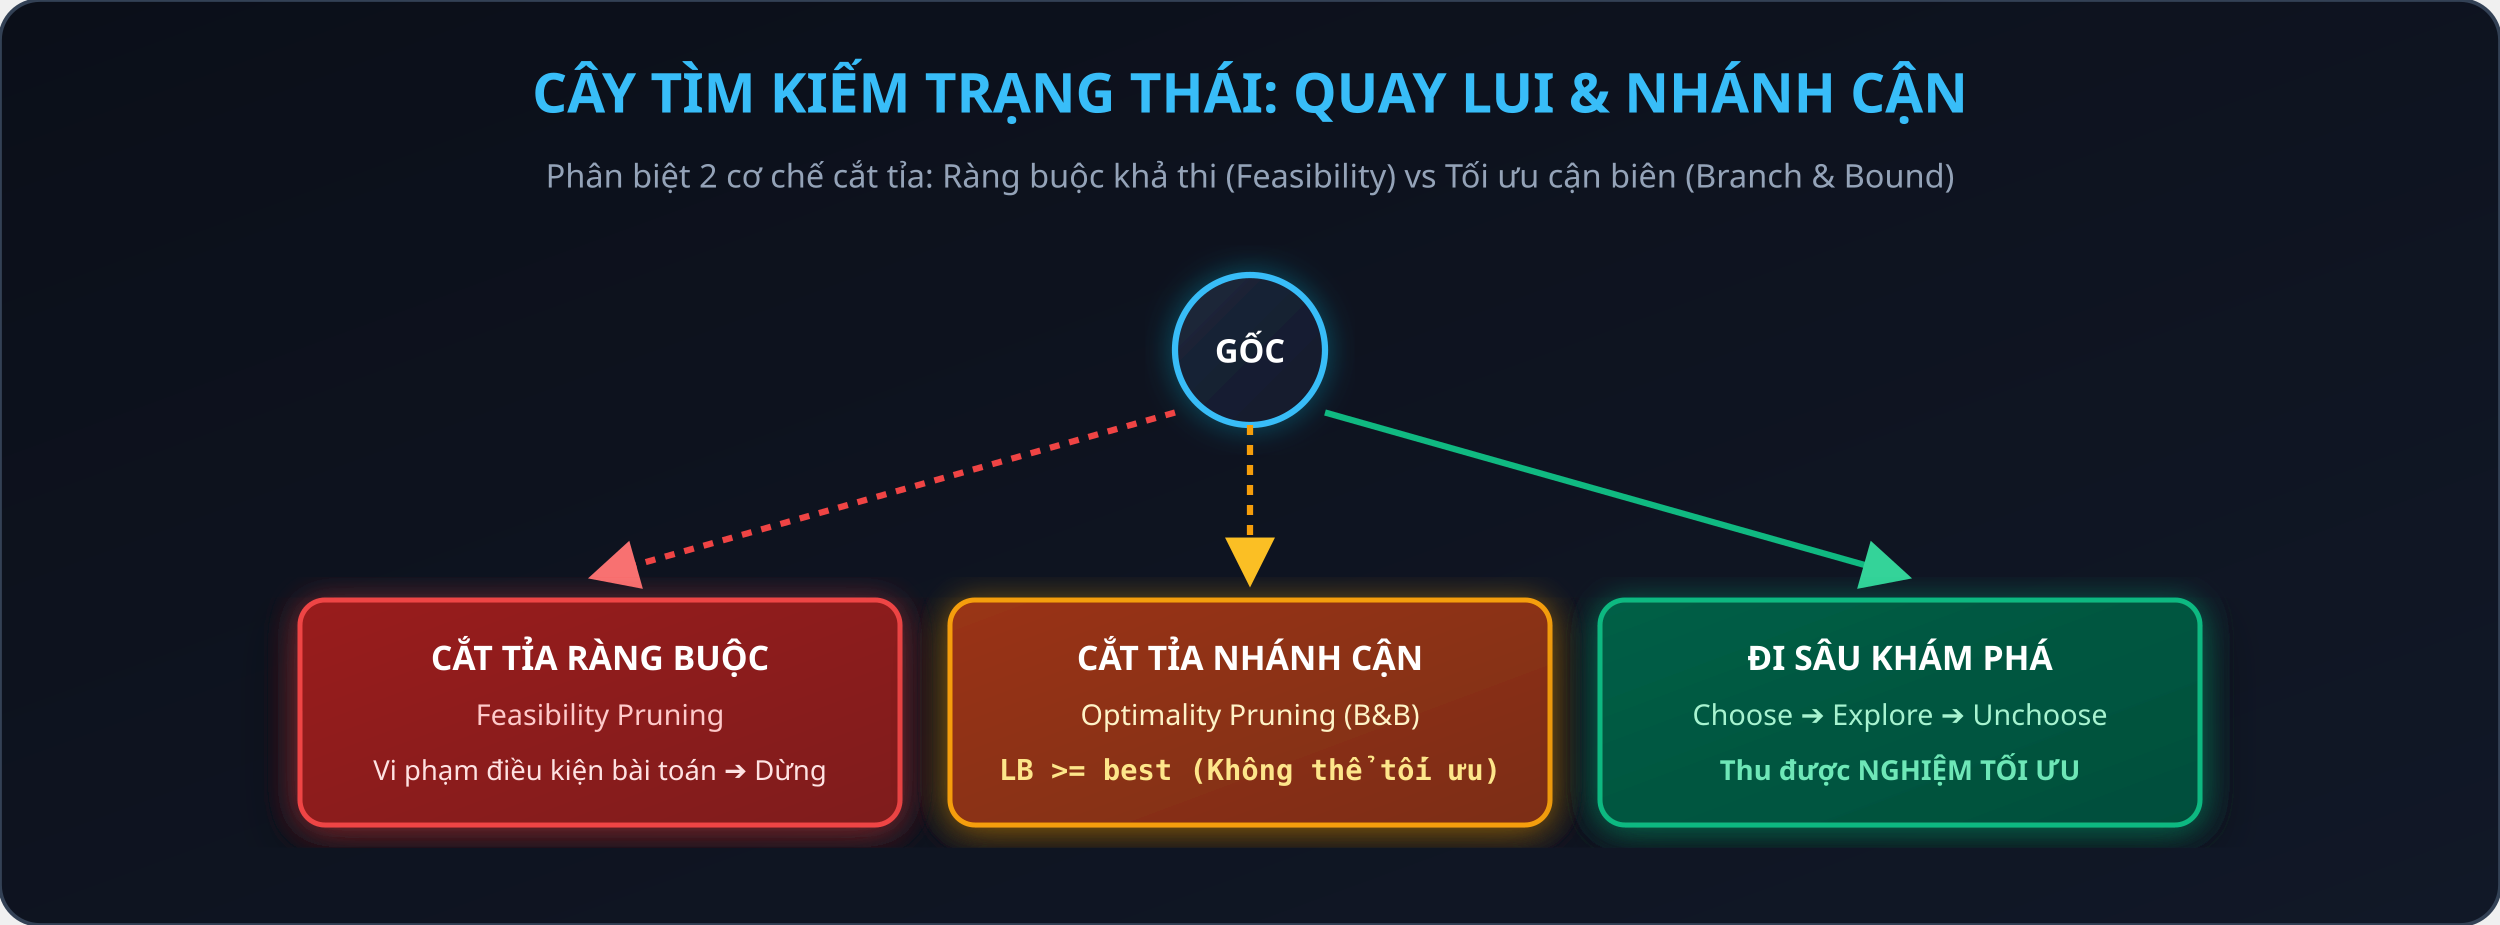
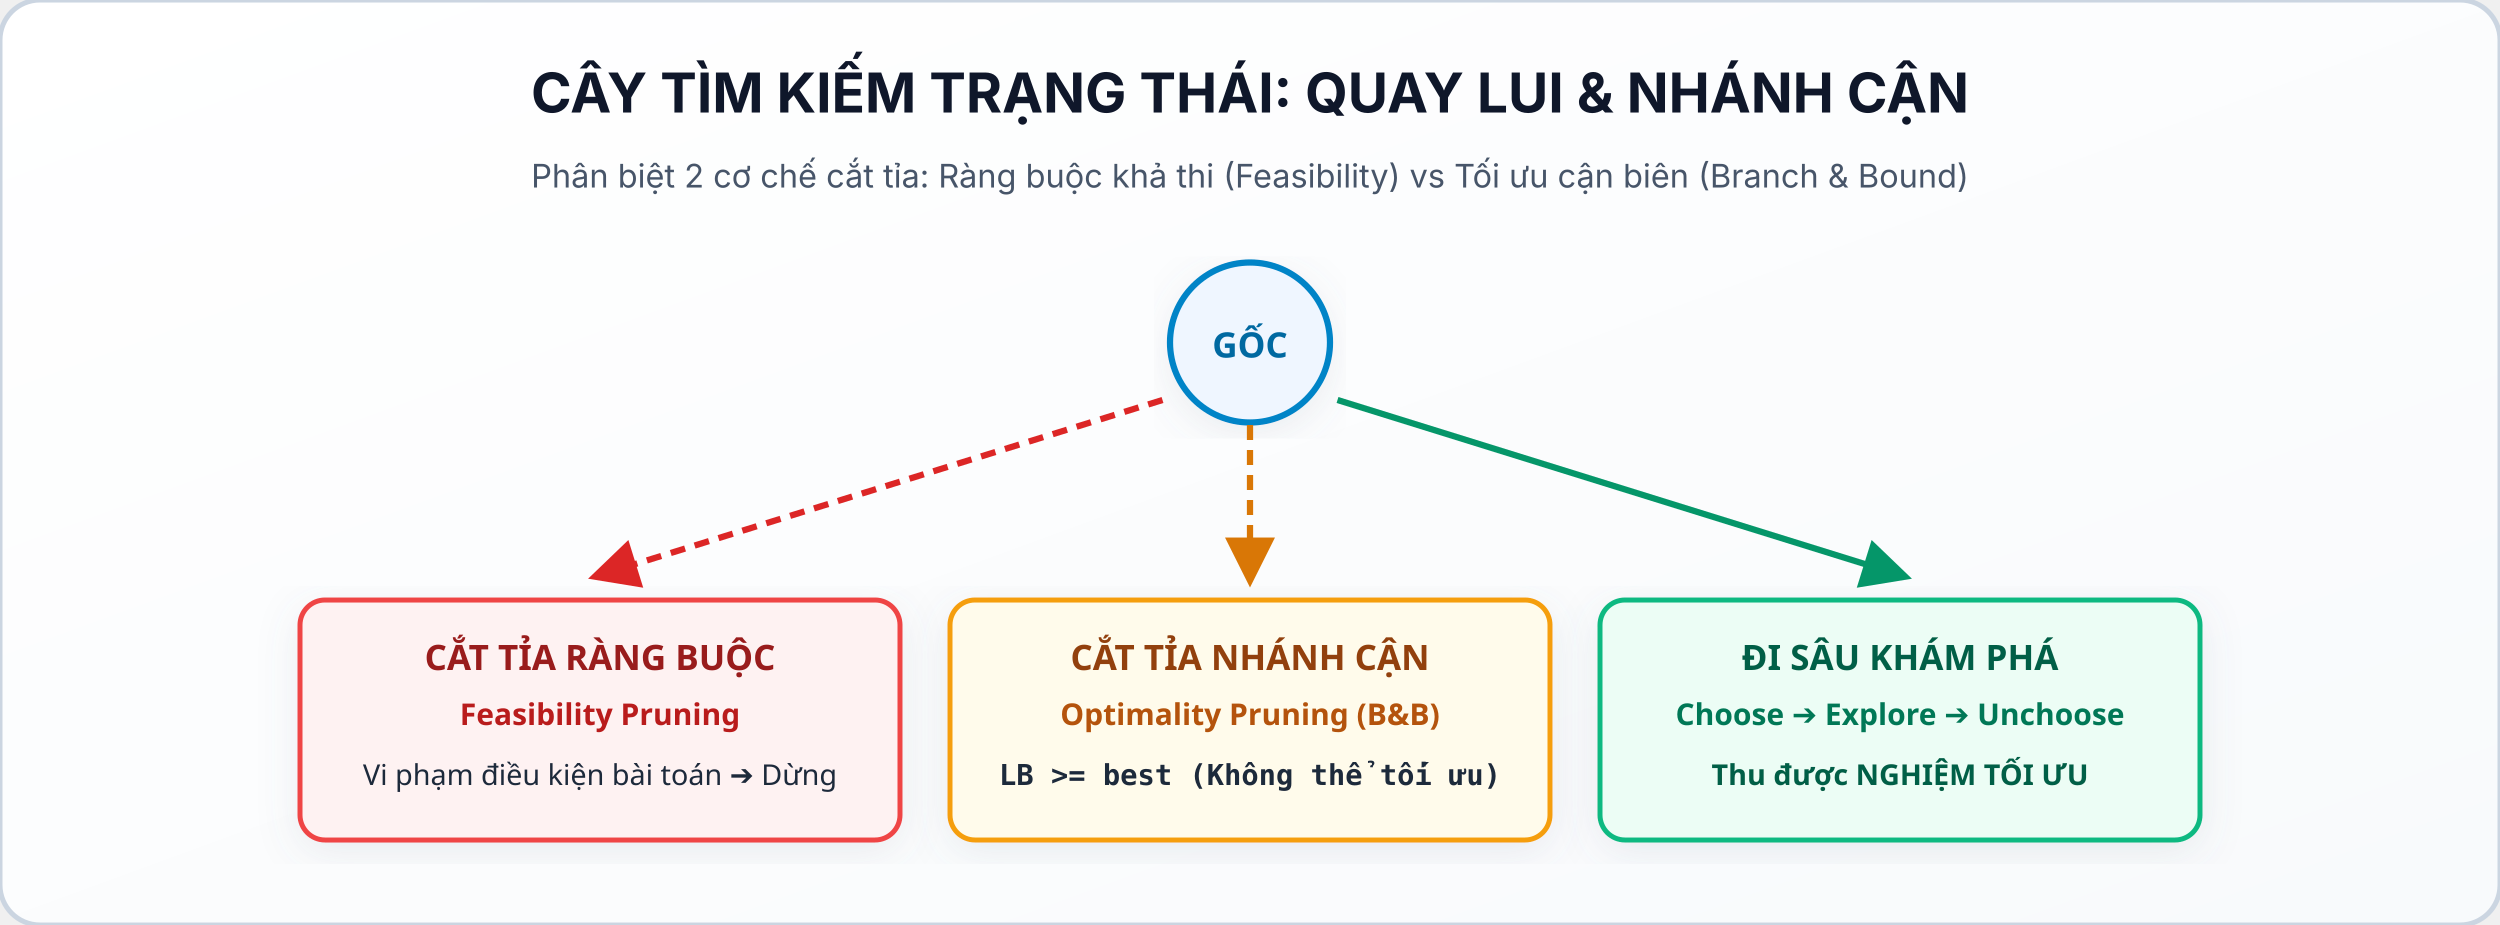
<svg xmlns="http://www.w3.org/2000/svg" viewBox="0 0 1000 370" width="100%" height="100%">
  <defs>
    <linearGradient id="bgGrad" x1="0%" y1="0%" x2="100%" y2="100%">
-       <stop offset="0%" stop-color="#0b0f19" />
-       <stop offset="100%" stop-color="#111827" />
+       <stop offset="0%" stop-color="#FFFFFF" />
+       <stop offset="100%" stop-color="#F8FAFC" />
    </linearGradient>
-     <linearGradient id="blueCard" x1="0%" y1="0%" x2="100%" y2="100%">
-       <stop offset="0%" stop-color="#1e293b" />
-       <stop offset="100%" stop-color="#0f172a" />
-     </linearGradient>
-     <linearGradient id="cyanCard" x1="0%" y1="0%" x2="100%" y2="100%">
-       <stop offset="0%" stop-color="#0369a1" />
-       <stop offset="100%" stop-color="#0c4a6e" />
-     </linearGradient>
-     <linearGradient id="greenCard" x1="0%" y1="0%" x2="100%" y2="100%">
-       <stop offset="0%" stop-color="#065f46" />
-       <stop offset="100%" stop-color="#064e3b" />
-     </linearGradient>
-     <linearGradient id="purpleCard" x1="0%" y1="0%" x2="100%" y2="100%">
-       <stop offset="0%" stop-color="#581c87" />
-       <stop offset="100%" stop-color="#3b0764" />
-     </linearGradient>
-     <linearGradient id="redCard" x1="0%" y1="0%" x2="100%" y2="100%">
-       <stop offset="0%" stop-color="#991b1b" />
-       <stop offset="100%" stop-color="#7f1d1d" />
-     </linearGradient>
-     <linearGradient id="amberCard" x1="0%" y1="0%" x2="100%" y2="100%">
-       <stop offset="0%" stop-color="#9a3412" />
-       <stop offset="100%" stop-color="#7c2d12" />
-     </linearGradient>
-     <filter id="glowCyan" x="-20%" y="-20%" width="140%" height="140%">
-       <feDropShadow dx="0" dy="0" stdDeviation="6" flood-color="#06b6d4" flood-opacity="0.4" />
+     <filter id="cardShadow" x="-10%" y="-10%" width="120%" height="120%">
+       <feDropShadow dx="0" dy="4" stdDeviation="8" flood-color="#64748B" flood-opacity="0.12" />
    </filter>
-     <filter id="glowGreen" x="-20%" y="-20%" width="140%" height="140%">
-       <feDropShadow dx="0" dy="0" stdDeviation="6" flood-color="#10b981" flood-opacity="0.4" />
-     </filter>
-     <filter id="glowAmber" x="-20%" y="-20%" width="140%" height="140%">
-       <feDropShadow dx="0" dy="0" stdDeviation="6" flood-color="#f59e0b" flood-opacity="0.4" />
-     </filter>
-     <filter id="glowPurple" x="-20%" y="-20%" width="140%" height="140%">
-       <feDropShadow dx="0" dy="0" stdDeviation="6" flood-color="#a855f7" flood-opacity="0.4" />
-     </filter>
-     <filter id="glowRed" x="-20%" y="-20%" width="140%" height="140%">
-       <feDropShadow dx="0" dy="0" stdDeviation="6" flood-color="#ef4444" flood-opacity="0.4" />
-     </filter>
-     <filter id="cardShadow" x="-10%" y="-10%" width="120%" height="120%">
-       <feDropShadow dx="0" dy="8" stdDeviation="12" flood-color="#000000" flood-opacity="0.6" />
-     </filter>
-     <marker id="arrowCyan" markerWidth="8" markerHeight="8" refX="6" refY="4" orient="auto">
-       <path d="M 0 0 L 8 4 L 0 8 Z" fill="#38bdf8" />
+     <marker id="arrowRed" markerWidth="8" markerHeight="8" refX="6" refY="4" orient="auto">
+       <path d="M 0 0 L 8 4 L 0 8 Z" fill="#DC2626" />
+     </marker>
+     <marker id="arrowAmber" markerWidth="8" markerHeight="8" refX="6" refY="4" orient="auto">
+       <path d="M 0 0 L 8 4 L 0 8 Z" fill="#D97706" />
    </marker>
    <marker id="arrowGreen" markerWidth="8" markerHeight="8" refX="6" refY="4" orient="auto">
-       <path d="M 0 0 L 8 4 L 0 8 Z" fill="#34d399" />
-     </marker>
-     <marker id="arrowAmber" markerWidth="8" markerHeight="8" refX="6" refY="4" orient="auto">
-       <path d="M 0 0 L 8 4 L 0 8 Z" fill="#fbbf24" />
-     </marker>
-     <marker id="arrowRed" markerWidth="8" markerHeight="8" refX="6" refY="4" orient="auto">
-       <path d="M 0 0 L 8 4 L 0 8 Z" fill="#f87171" />
-     </marker>
-     <marker id="arrowPurple" markerWidth="8" markerHeight="8" refX="6" refY="4" orient="auto">
-       <path d="M 0 0 L 8 4 L 0 8 Z" fill="#c084fc" />
+       <path d="M 0 0 L 8 4 L 0 8 Z" fill="#059669" />
    </marker>
  </defs>
-   <rect width="1000" height="370" fill="url(#bgGrad)" rx="16" />
-   <rect width="1000" height="370" fill="none" stroke="#334155" stroke-width="1.5" rx="16" />
-   <text x="500" y="45" fill="#38bdf8" font-family="system-ui, sans-serif" font-size="22" font-weight="bold" text-anchor="middle">CÂY TÌM KIẾM TRẠNG THÁI: QUAY LUI &amp; NHÁNH CẬN</text>
-   <text x="500" y="75" fill="#94a3b8" font-family="system-ui, sans-serif" font-size="13" text-anchor="middle">Phân biệt 2 cơ chế cắt tỉa: Ràng buộc khả thi (Feasibility) vs Tối ưu cận biên (Branch &amp; Bound)</text>
-   <g transform="translate(420, 110)">
-     <circle cx="80" cy="30" r="30" fill="url(#blueCard)" stroke="#38bdf8" stroke-width="2.5" filter="url(#glowCyan)" />
-     <text x="80" y="35" fill="#ffffff" font-family="system-ui, sans-serif" font-size="13" font-weight="bold" text-anchor="middle">GỐC</text>
+   <rect width="1000" height="370" fill="url(#bgGrad)" stroke="#CBD5E1" stroke-width="2" rx="16" />
+   <text x="500" y="45" fill="#0F172A" font-family="system-ui, -apple-system, sans-serif" font-size="22" font-weight="bold" text-anchor="middle">CÂY TÌM KIẾM TRẠNG THÁI: QUAY LUI &amp; NHÁNH CẬN</text>
+   <text x="500" y="75" fill="#475569" font-family="system-ui, -apple-system, sans-serif" font-size="13" text-anchor="middle">Phân biệt 2 cơ chế cắt tỉa: Ràng buộc khả thi (Feasibility) vs Tối ưu cận biên (Branch &amp; Bound)</text>
+   <g transform="translate(420, 105)" filter="url(#cardShadow)">
+     <circle cx="80" cy="32" r="32" fill="#EFF6FF" stroke="#0284C7" stroke-width="2.5" />
+     <text x="80" y="38" fill="#0369A1" font-family="system-ui, sans-serif" font-size="14" font-weight="bold" text-anchor="middle">GỐC</text>
  </g>
-   <path d="M 470 165 L 240 230" fill="none" stroke="#ef4444" stroke-width="2.5" stroke-dasharray="4,4" marker-end="url(#arrowRed)" />
+   <path d="M 465 160 L 240 230" fill="none" stroke="#DC2626" stroke-width="2.5" stroke-dasharray="6,4" marker-end="url(#arrowRed)" />
  <g transform="translate(120, 240)" filter="url(#cardShadow)">
-     <rect width="240" height="90" rx="10" fill="url(#redCard)" stroke="#ef4444" stroke-width="2" filter="url(#glowRed)" />
-     <text x="120" y="28" fill="#ffffff" font-family="system-ui, sans-serif" font-size="13.5" font-weight="bold" text-anchor="middle">CẮT TỈA RÀNG BUỘC</text>
-     <text x="120" y="50" fill="#fecaca" font-family="system-ui, sans-serif" font-size="11.5" text-anchor="middle">Feasibility Pruning</text>
-     <text x="120" y="72" fill="#fee2e2" font-family="system-ui, sans-serif" font-size="11" text-anchor="middle">Vi phạm điều kiện bài toán ➔ Dừng</text>
+     <rect width="240" height="96" rx="10" fill="#FEF2F2" stroke="#EF4444" stroke-width="2" />
+     <text x="120" y="28" fill="#991B1B" font-family="system-ui, sans-serif" font-size="14" font-weight="bold" text-anchor="middle">CẮT TỈA RÀNG BUỘC</text>
+     <text x="120" y="50" fill="#B91C1C" font-family="system-ui, sans-serif" font-size="12" font-weight="bold" text-anchor="middle">Feasibility Pruning</text>
+     <text x="120" y="74" fill="#1E293B" font-family="system-ui, sans-serif" font-size="11.5" text-anchor="middle">Vi phạm điều kiện bài toán ➔ Dừng</text>
  </g>
-   <path d="M 500 170 L 500 230" fill="none" stroke="#f59e0b" stroke-width="2.5" stroke-dasharray="4,4" marker-end="url(#arrowAmber)" />
+   <path d="M 500 170 L 500 230" fill="none" stroke="#D97706" stroke-width="2.5" stroke-dasharray="6,4" marker-end="url(#arrowAmber)" />
  <g transform="translate(380, 240)" filter="url(#cardShadow)">
-     <rect width="240" height="90" rx="10" fill="url(#amberCard)" stroke="#f59e0b" stroke-width="2" filter="url(#glowAmber)" />
-     <text x="120" y="28" fill="#ffffff" font-family="system-ui, sans-serif" font-size="13.5" font-weight="bold" text-anchor="middle">CẮT TỈA NHÁNH CẬN</text>
-     <text x="120" y="50" fill="#fef3c7" font-family="system-ui, sans-serif" font-size="11.5" text-anchor="middle">Optimality Pruning (B&amp;B)</text>
-     <text x="120" y="72" fill="#fde68a" font-family="monospace" font-size="11.5" font-weight="bold" text-anchor="middle">LB &gt;= best (Không thể tối ưu)</text>
+     <rect width="240" height="96" rx="10" fill="#FFFBEB" stroke="#F59E0B" stroke-width="2" />
+     <text x="120" y="28" fill="#92400E" font-family="system-ui, sans-serif" font-size="14" font-weight="bold" text-anchor="middle">CẮT TỈA NHÁNH CẬN</text>
+     <text x="120" y="50" fill="#B45309" font-family="system-ui, sans-serif" font-size="12" font-weight="bold" text-anchor="middle">Optimality Pruning (B&amp;B)</text>
+     <text x="120" y="74" fill="#1E293B" font-family="monospace" font-size="11.5" font-weight="bold" text-anchor="middle">LB &gt;= best (Không thể tối ưu)</text>
  </g>
-   <path d="M 530 165 L 760 230" fill="none" stroke="#10b981" stroke-width="2.5" marker-end="url(#arrowGreen)" />
+   <path d="M 535 160 L 760 230" fill="none" stroke="#059669" stroke-width="2.5" marker-end="url(#arrowGreen)" />
  <g transform="translate(640, 240)" filter="url(#cardShadow)">
-     <rect width="240" height="90" rx="10" fill="url(#greenCard)" stroke="#10b981" stroke-width="2" filter="url(#glowGreen)" />
-     <text x="120" y="28" fill="#ffffff" font-family="system-ui, sans-serif" font-size="13.5" font-weight="bold" text-anchor="middle">ĐI SÂU KHÁM PHÁ</text>
-     <text x="120" y="50" fill="#a7f3d0" font-family="system-ui, sans-serif" font-size="11.5" text-anchor="middle">Choose ➔ Explore ➔ Unchoose</text>
-     <text x="120" y="72" fill="#6ee7b7" font-family="system-ui, sans-serif" font-size="11" font-weight="bold" text-anchor="middle">Thu được NGHIỆM TỐI ƯU</text>
+     <rect width="240" height="96" rx="10" fill="#ECFDF5" stroke="#10B981" stroke-width="2" />
+     <text x="120" y="28" fill="#065F46" font-family="system-ui, sans-serif" font-size="14" font-weight="bold" text-anchor="middle">ĐI SÂU KHÁM PHÁ</text>
+     <text x="120" y="50" fill="#047857" font-family="system-ui, sans-serif" font-size="12" font-weight="bold" text-anchor="middle">Choose ➔ Explore ➔ Unchoose</text>
+     <text x="120" y="74" fill="#065F46" font-family="system-ui, sans-serif" font-size="11.5" font-weight="bold" text-anchor="middle">Thu được NGHIỆM TỐI ƯU</text>
  </g>
</svg>
